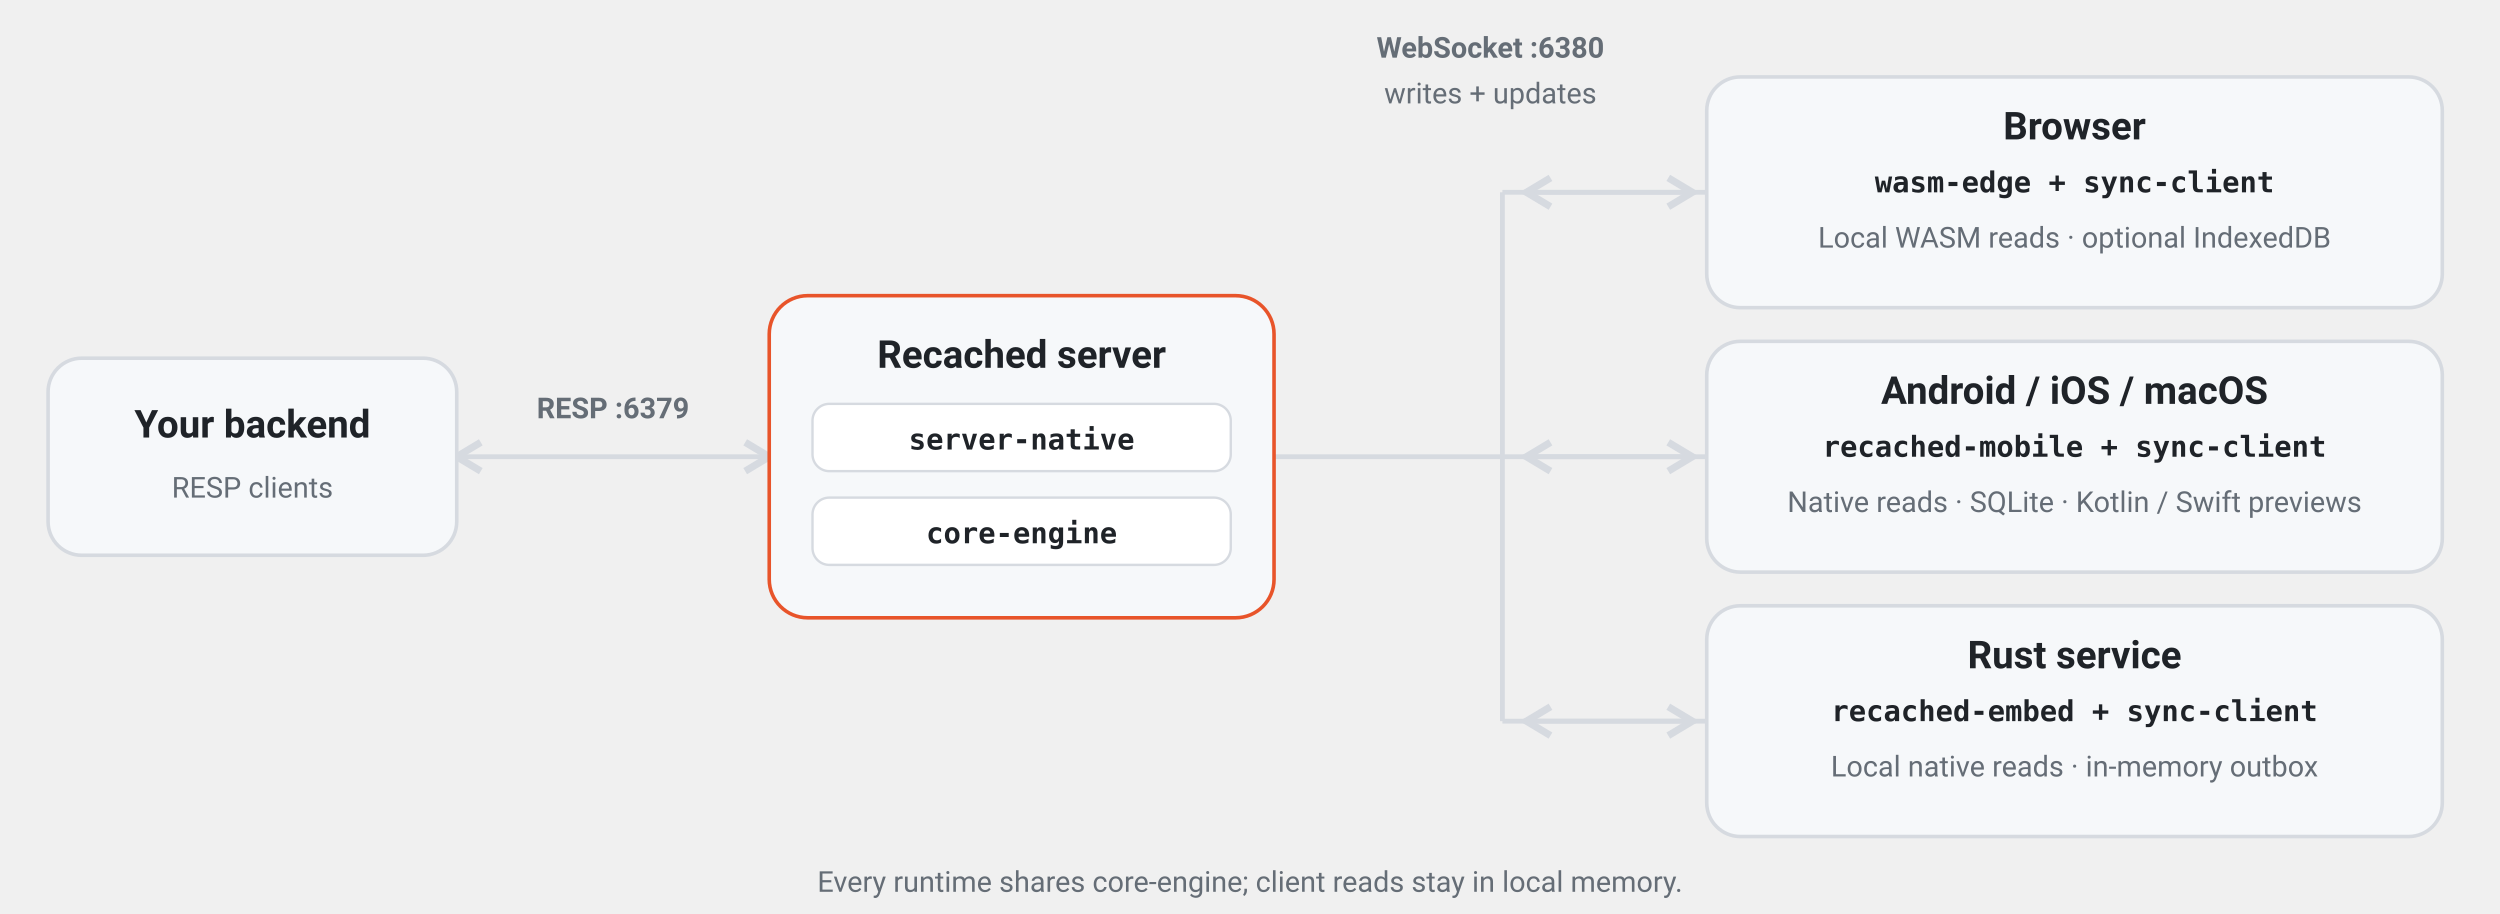
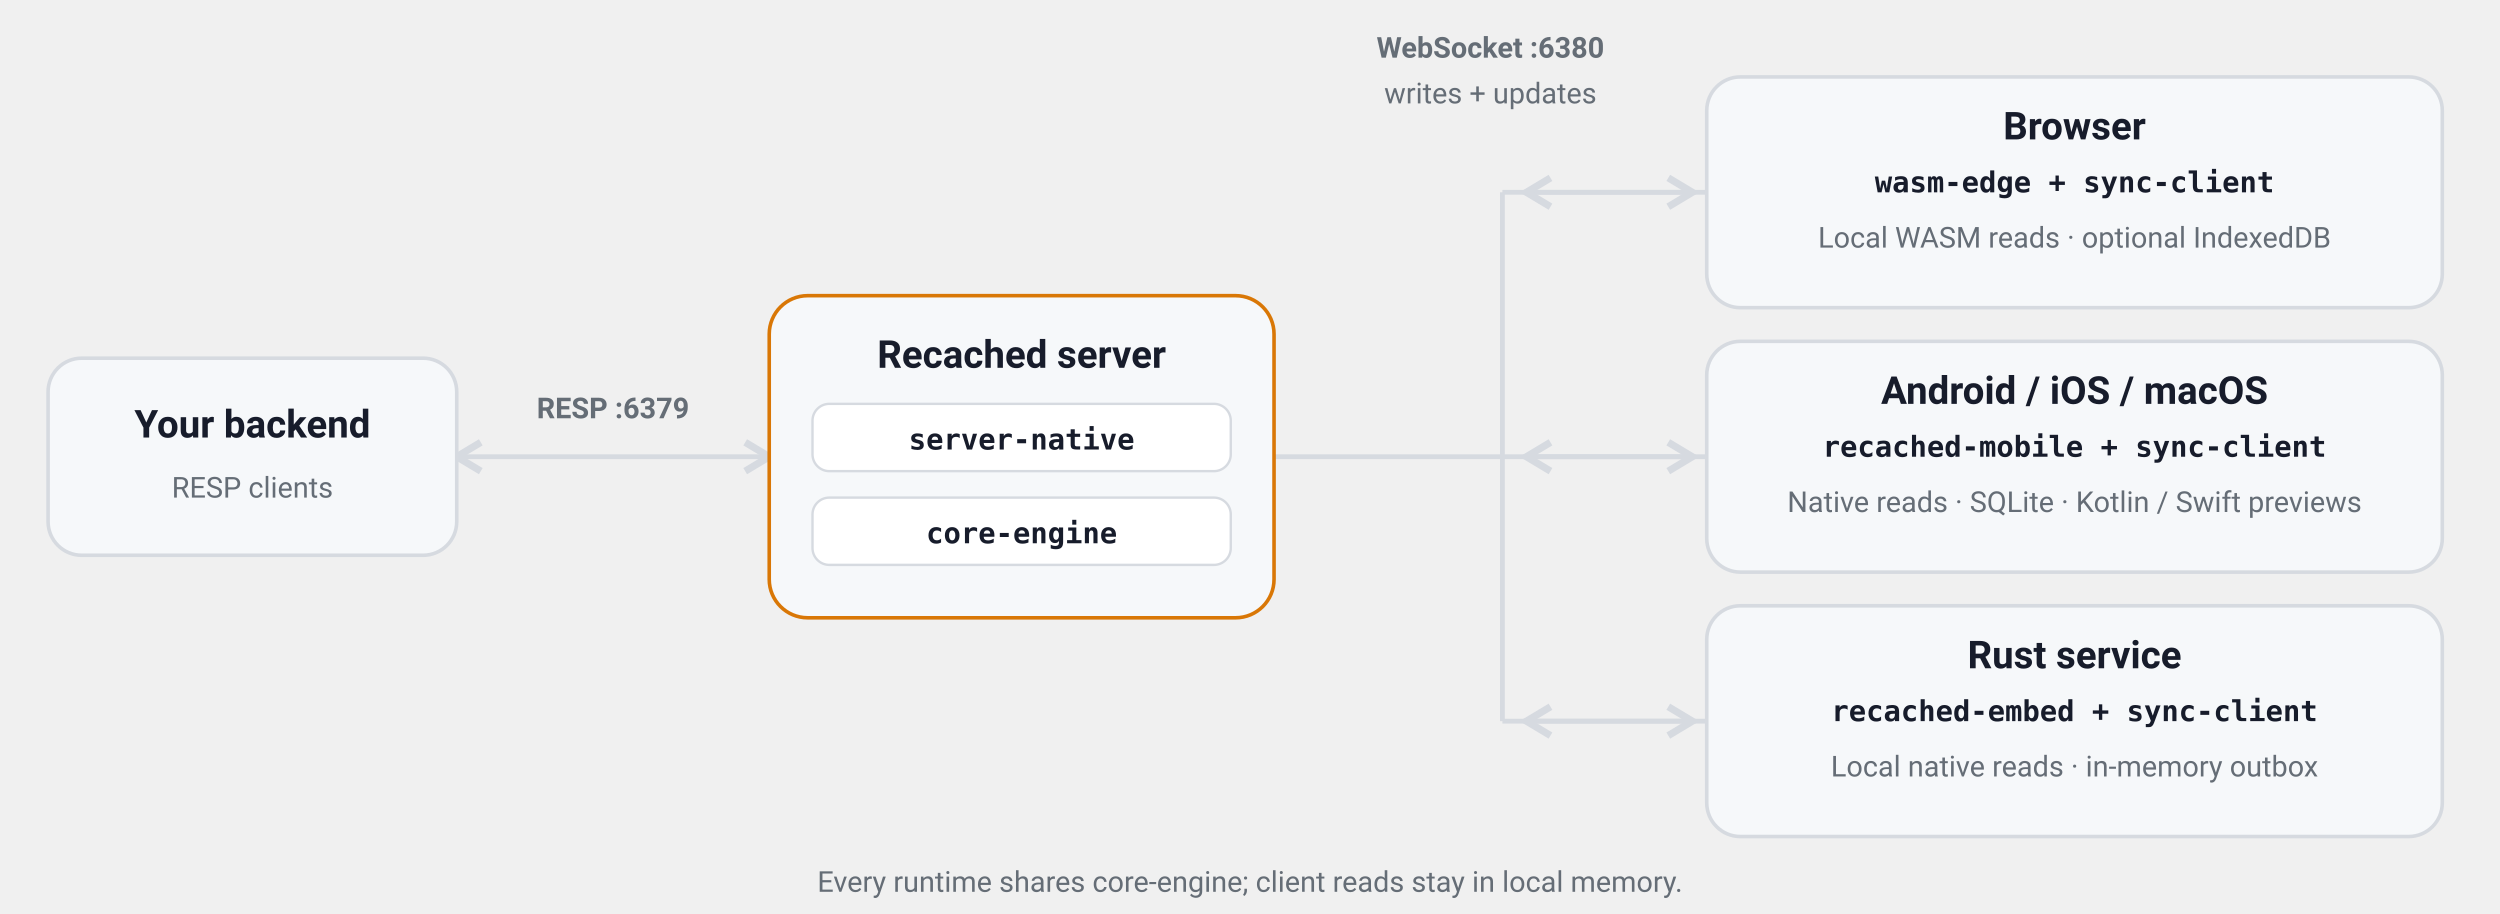
<svg xmlns="http://www.w3.org/2000/svg" viewBox="0 0 1040 380" width="1040" height="380" role="img" aria-label="Backend RESP clients connect to the Recached server on port 6379. Browser, native Android and Apple apps, and embedded Rust services sync over WebSocket on port 6380 and read local memory.">
  <style>
  .wire { fill:none; stroke:#d6dae0; stroke-width:2; }
  .node { fill:#f6f8fa; stroke:#d6dae0; stroke-width:1.5; }
-   .server { stroke:#E8542A; }
+   .server { stroke:#D97706; }
  .pill { fill:#ffffff; stroke:#d6dae0; }
  text { font-family:system-ui,-apple-system,'Segoe UI',Roboto,sans-serif; text-anchor:middle; }
-   .title { fill:#1f2328; font-size:16px; font-weight:700; }
+   .title { fill:#171C2B; font-size:16px; font-weight:700; }
  .sub { fill:#656d76; font-size:12px; }
-   .code { fill:#1f2328; font:600 12px ui-monospace,SFMono-Regular,Menlo,monospace; }
+   .code { fill:#171C2B; font:600 12px ui-monospace,SFMono-Regular,Menlo,monospace; }
  .label { fill:#656d76; font-size:12px; font-weight:600; }
</style>
  <defs>
    <marker id="arrow" markerWidth="8" markerHeight="8" refX="6" refY="4" orient="auto-start-reverse">
      <path d="M1 1 L6 4 L1 7" fill="none" stroke="#d6dae0" stroke-width="1.5" />
    </marker>
  </defs>
  <path class="wire" d="M190 190 H320" marker-start="url(#arrow)" marker-end="url(#arrow)" />
  <path class="wire" d="M530 190 H625 M625 80 V300 M625 80 H710 M625 190 H710 M625 300 H710" />
  <path class="wire" d="M635 80 H704" marker-start="url(#arrow)" marker-end="url(#arrow)" />
  <path class="wire" d="M635 190 H704" marker-start="url(#arrow)" marker-end="url(#arrow)" />
  <path class="wire" d="M635 300 H704" marker-start="url(#arrow)" marker-end="url(#arrow)" />
  <rect class="node" x="20" y="149" width="170" height="82" rx="14" />
  <text x="105" y="182" class="title">Your backend</text>
  <text x="105" y="207" class="sub">RESP clients</text>
  <text x="255" y="174" class="label">RESP :6379</text>
  <rect class="node server" x="320" y="123" width="210" height="134" rx="16" />
  <text x="425" y="153" class="title">Recached server</text>
  <rect class="pill" x="338" y="168" width="174" height="28" rx="7" />
  <text x="425" y="187" class="code">server-native</text>
  <rect class="pill" x="338" y="207" width="174" height="28" rx="7" />
  <text x="425" y="226" class="code">core-engine</text>
  <text x="620" y="24" class="label">WebSocket :6380</text>
  <text x="620" y="43" class="sub">writes + updates</text>
  <rect class="node" x="710" y="32" width="306" height="96" rx="14" />
  <text x="863" y="58" class="title">Browser</text>
  <text x="863" y="80" class="code">wasm-edge + sync-client</text>
  <text x="863" y="103" class="sub">Local WASM reads · optional IndexedDB</text>
  <rect class="node" x="710" y="142" width="306" height="96" rx="14" />
  <text x="863" y="168" class="title">Android / iOS / macOS</text>
  <text x="863" y="190" class="code">recached-mobile + sync-client</text>
  <text x="863" y="213" class="sub">Native reads · SQLite · Kotlin / Swift previews</text>
  <rect class="node" x="710" y="252" width="306" height="96" rx="14" />
  <text x="863" y="278" class="title">Rust service</text>
  <text x="863" y="300" class="code">recached-embed + sync-client</text>
  <text x="863" y="323" class="sub">Local native reads · in-memory outbox</text>
  <text x="520" y="371" class="sub">Every runtime shares core-engine; client reads stay in local memory.</text>
</svg>
